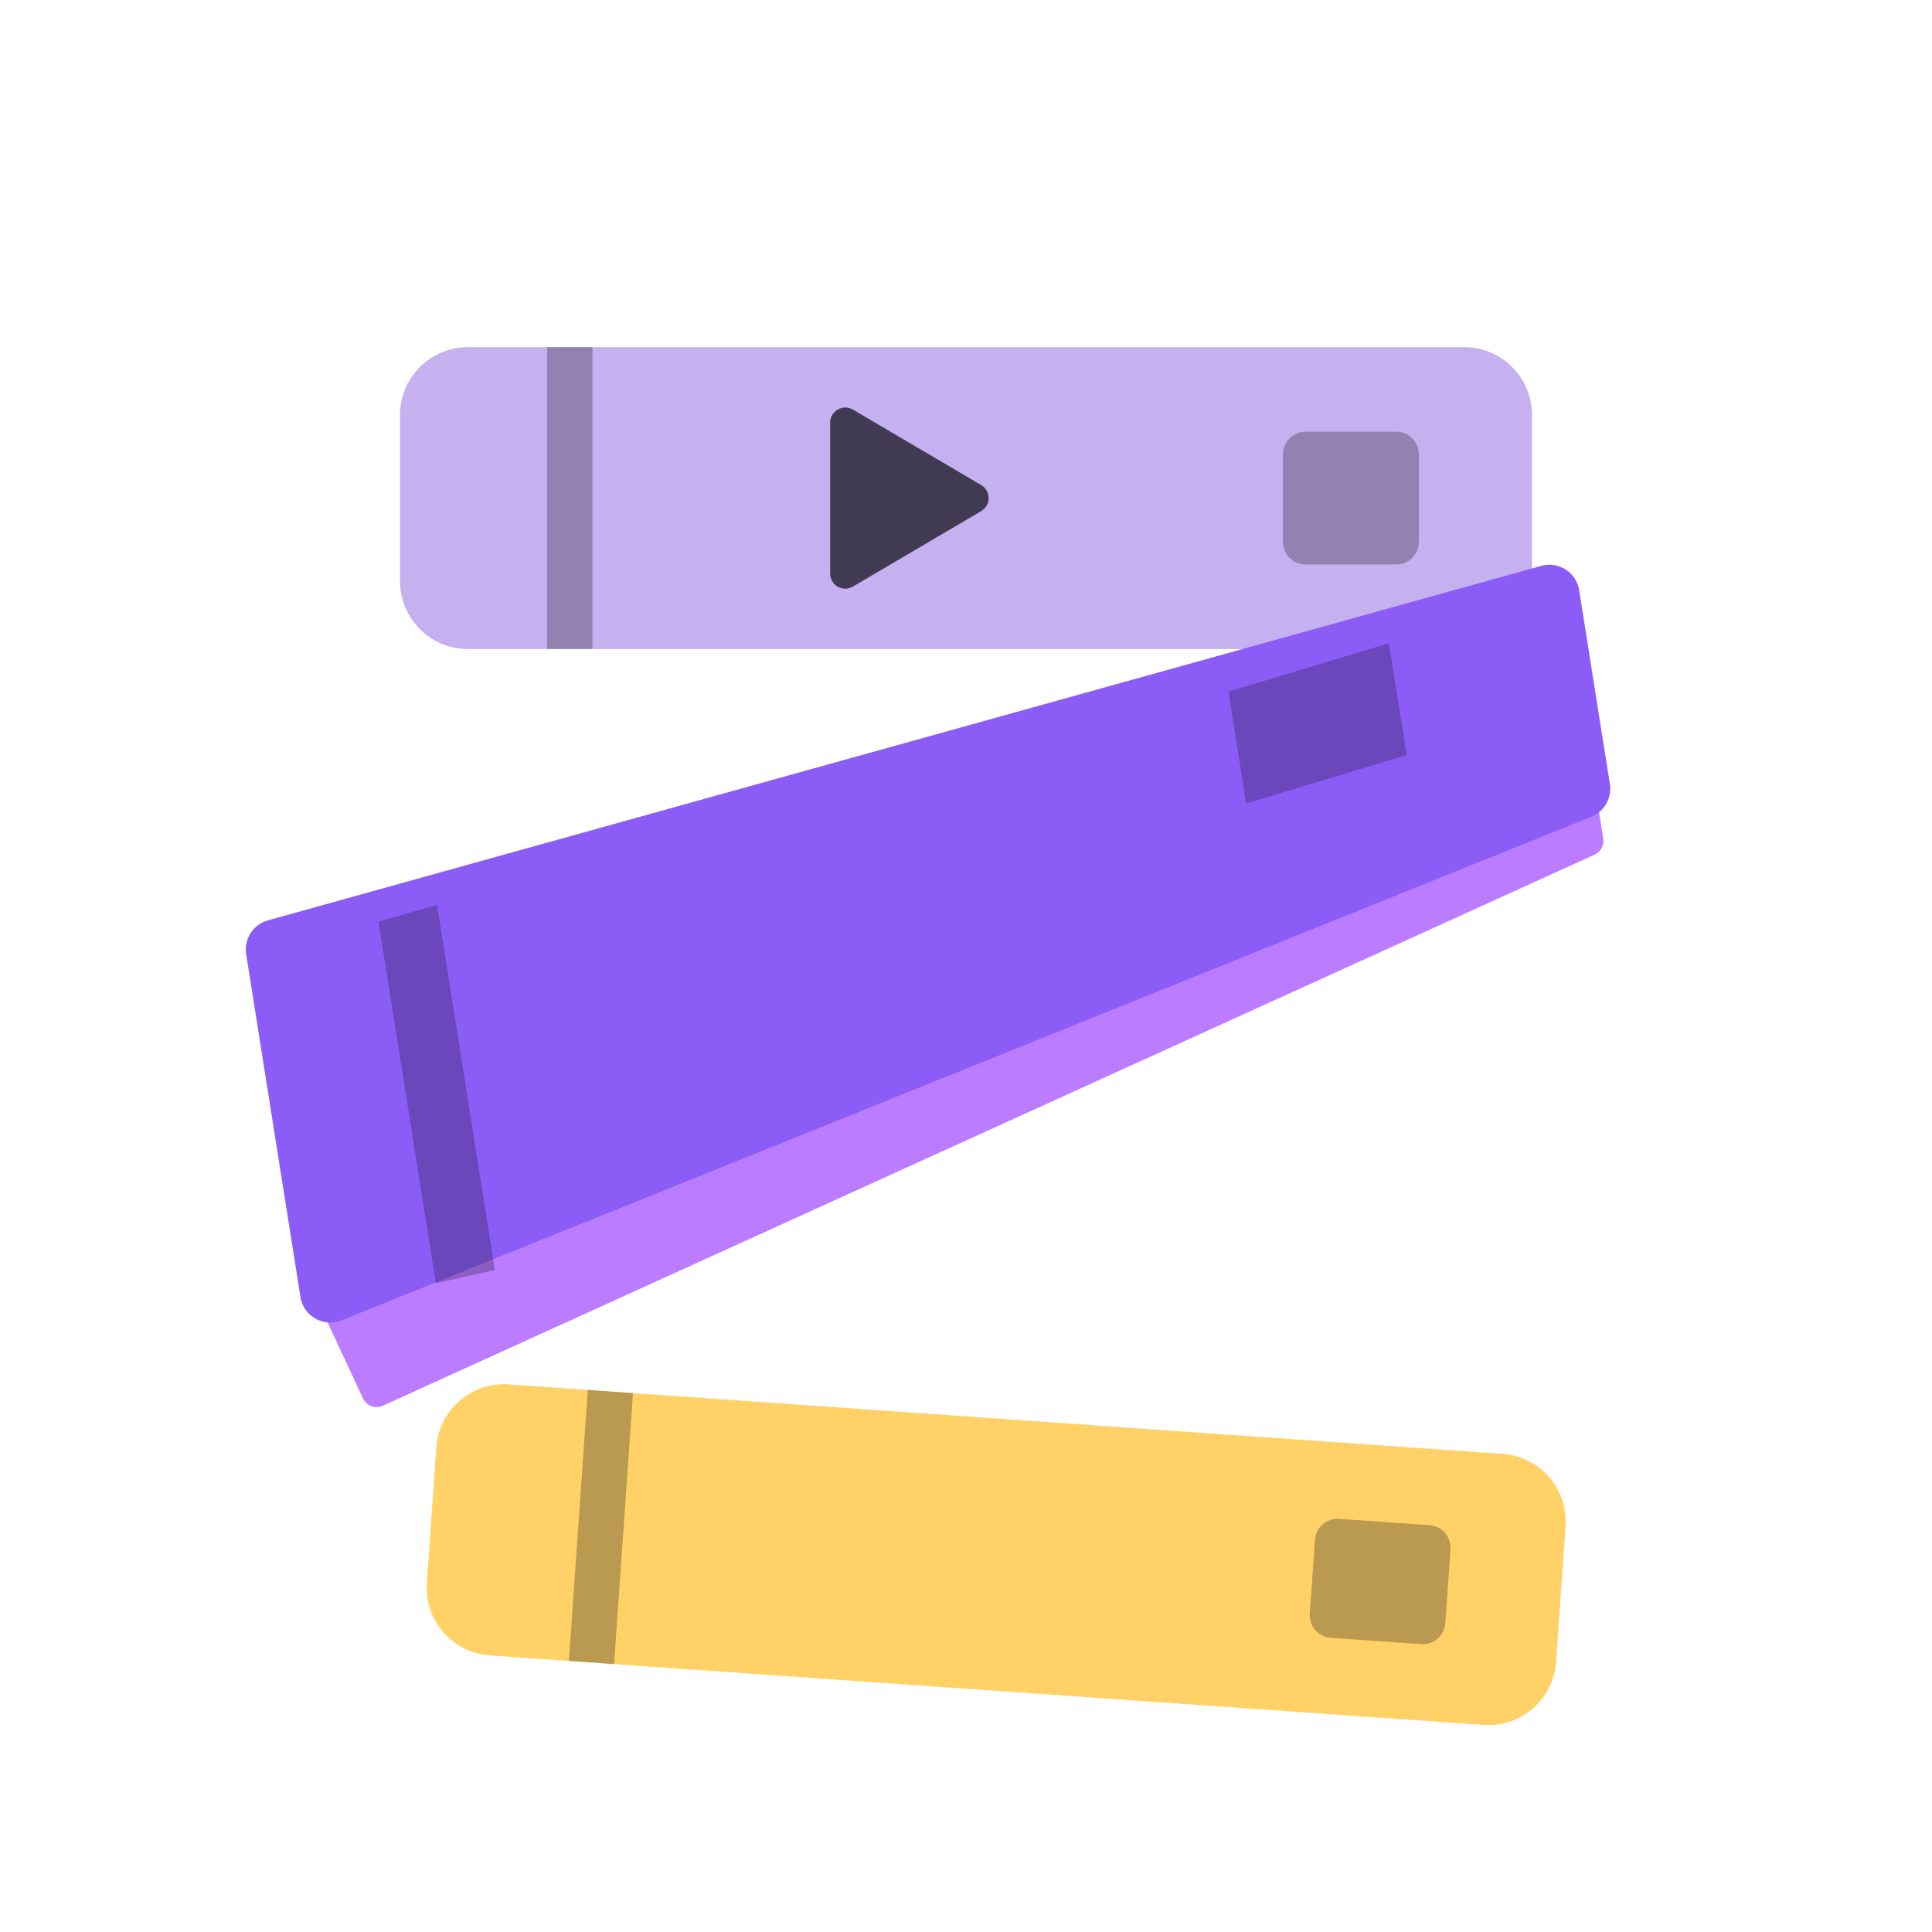
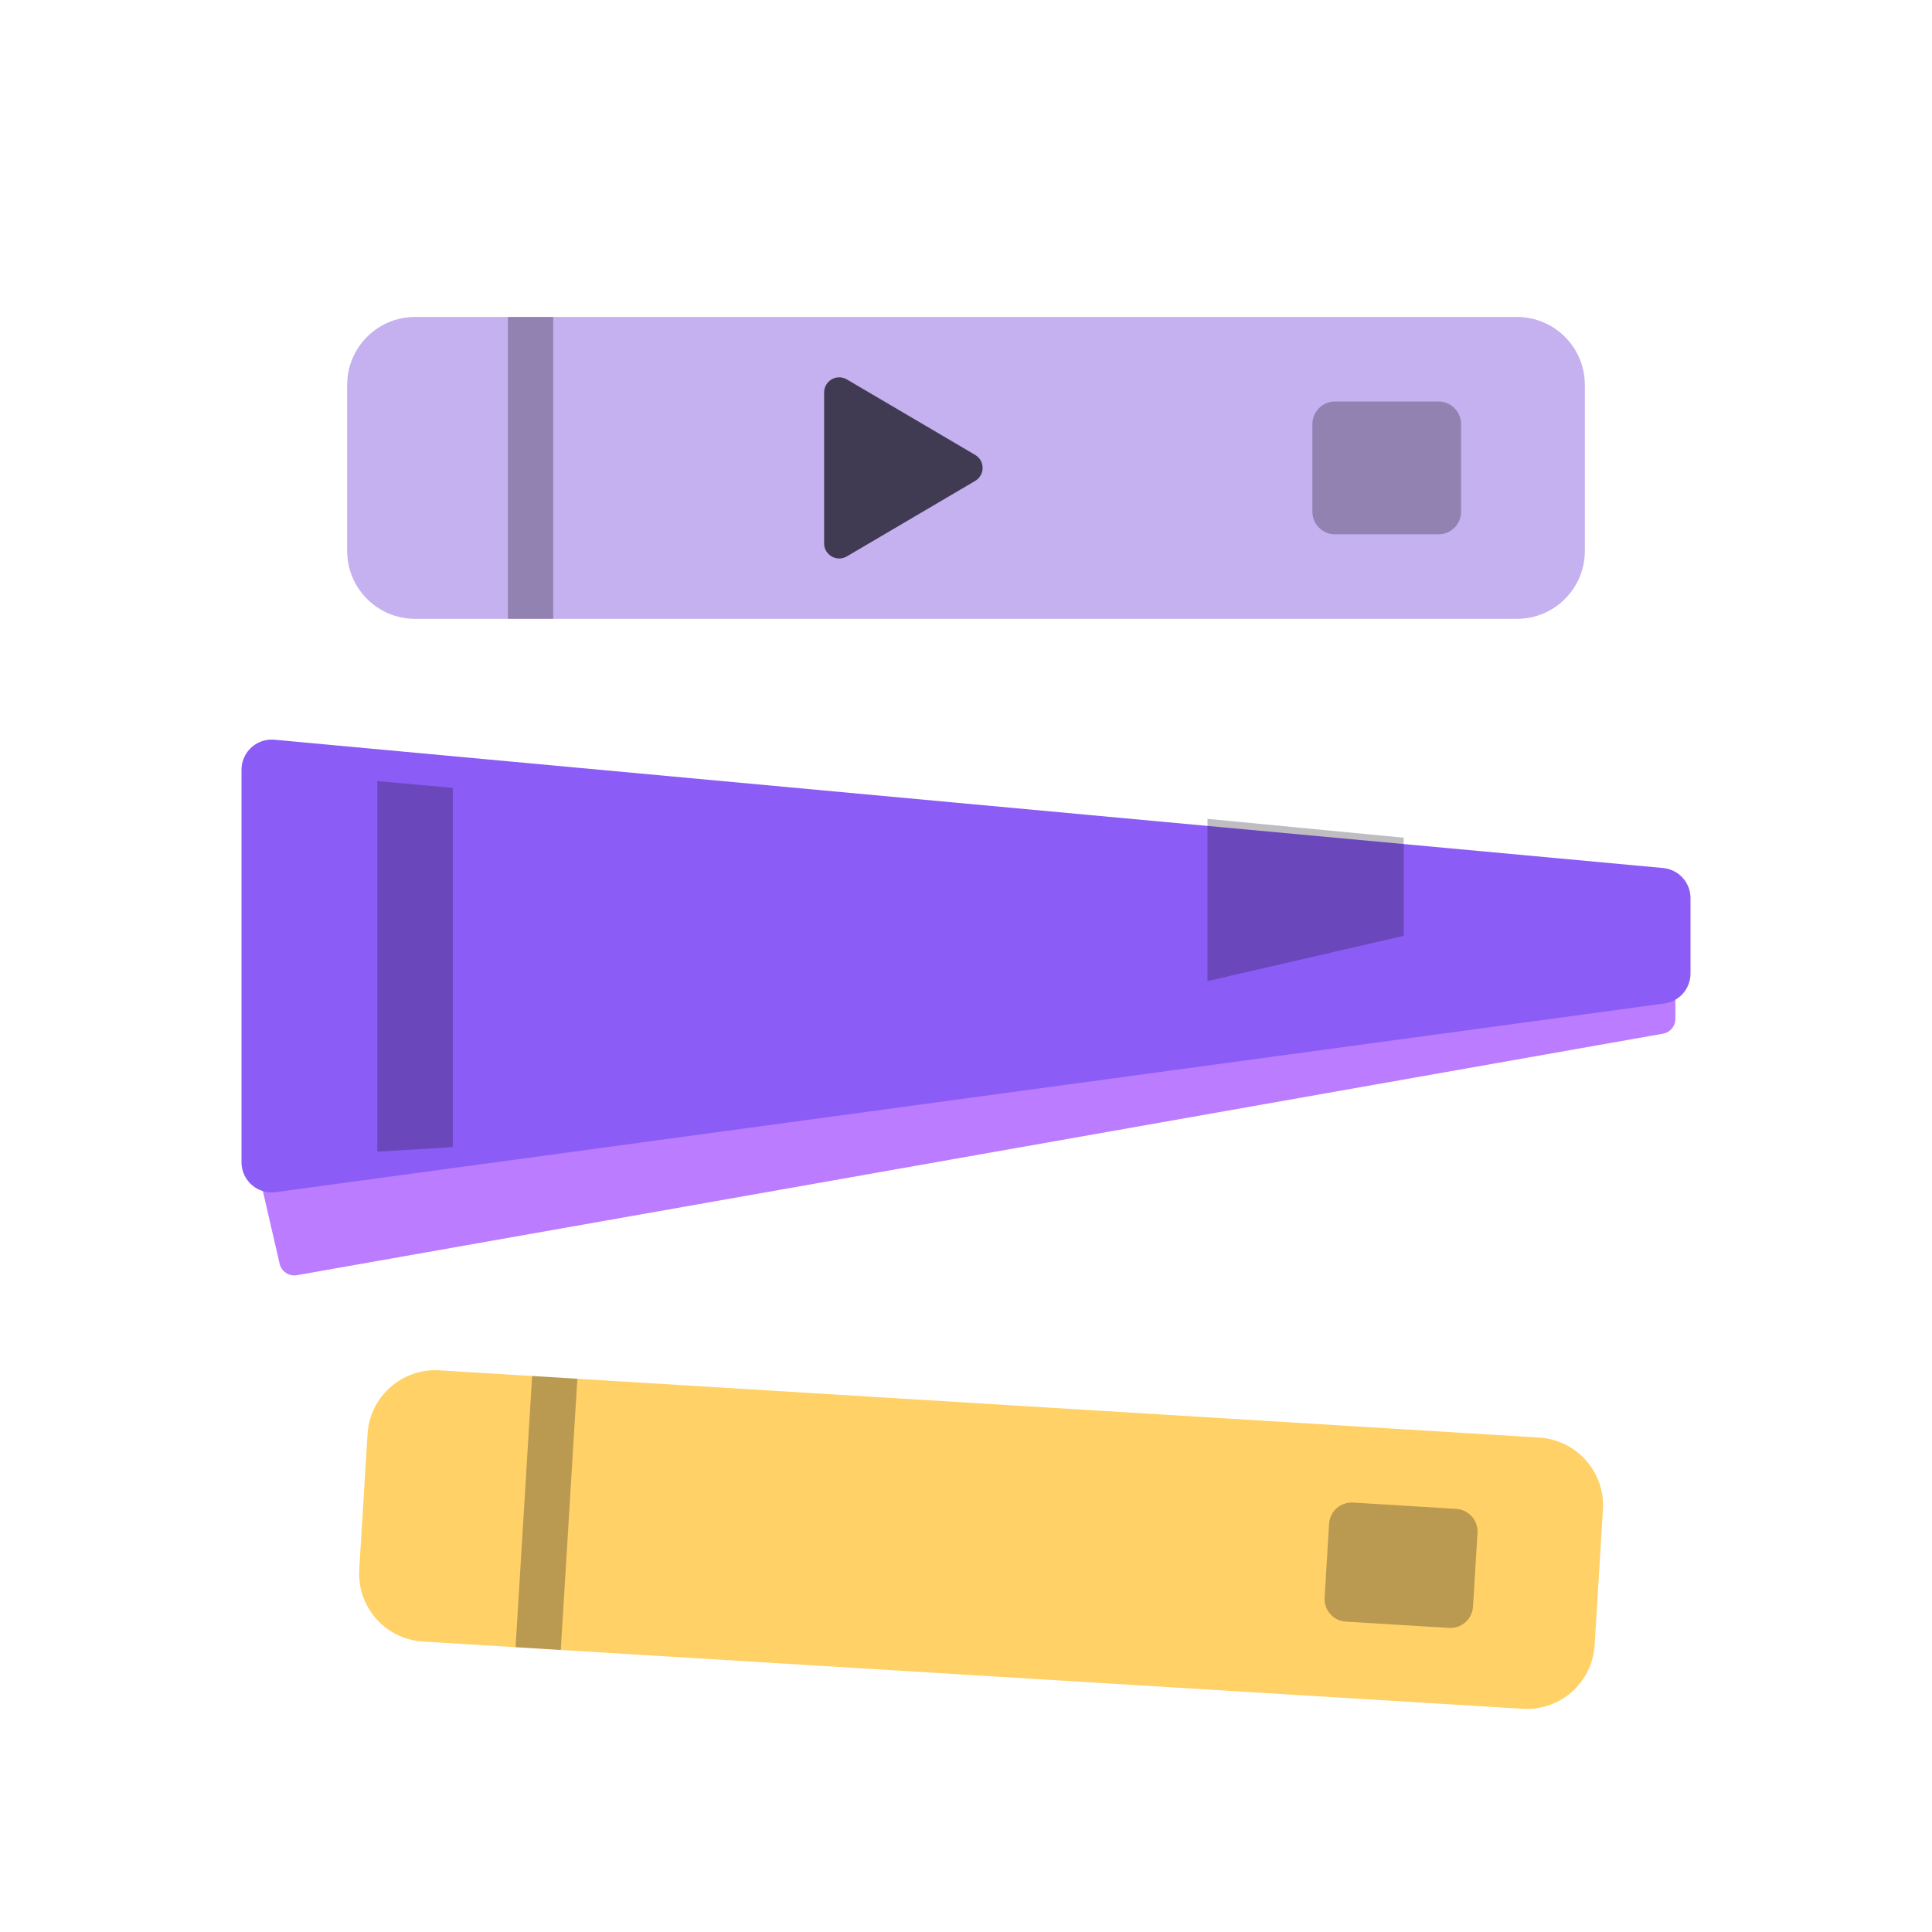
<svg xmlns="http://www.w3.org/2000/svg" viewBox="0 0 256 256" fill="none" role="img" aria-label="yandex-music">
-   <g transform="rotate(0 128 66)">
-     <rect x="53.0" y="46.0" width="150" height="40" rx="9" fill="#C5B0F0" />
-     <rect x="72.5" y="46.0" width="6" height="40" fill="#16131f" opacity=".30" />
-     <rect x="170.0" y="57.2" width="18.0" height="17.6" rx="3" fill="#16131f" opacity=".30" />
-     <polygon points="112.0,56.0 112.0,76.0 129.0,66.0" fill="#16131f" opacity=".75" stroke="#16131f" stroke-width="4" stroke-linejoin="round" />
+   <g transform="rotate(0 128 62)">
+     <rect x="46.0" y="42.0" width="164" height="40" rx="9" fill="#C5B0F0" />
+     <rect x="67.3" y="42.0" width="6" height="40" fill="#16131f" opacity=".30" />
+     <rect x="173.9" y="53.2" width="19.7" height="17.6" rx="3" fill="#16131f" opacity=".30" />
+     <polygon points="111.2,52.0 111.2,72.0 128.2,62.0" fill="#16131f" opacity=".75" stroke="#16131f" stroke-width="4" stroke-linejoin="round" />
  </g>
-   <g transform="rotate(-9 125 128)">
-     <polygon points="38,158 212,118 212,125 42,172" fill="#bb7cff" stroke="#bb7cff" stroke-width="4" stroke-linejoin="round" />
-     <polygon points="38,112 212,92 212,118 38,158" fill="#8b5cf6" stroke="#8b5cf6" stroke-width="8" stroke-linejoin="round" />
-     <polygon points="52,110.5 60,109.5 60,158.5 52,159" fill="#16131f" opacity=".28" />
-     <polygon points="168,98 190,95 190,110 168,113" fill="#16131f" opacity=".28" />
-   </g>
-   <g transform="rotate(4 132 206)">
-     <rect x="57.0" y="188.0" width="150" height="36" rx="9" fill="#FFD166" />
-     <rect x="76.5" y="188.0" width="6" height="36" fill="#16131f" opacity=".30" />
-     <rect x="174.0" y="198.1" width="18.0" height="15.8" rx="3" fill="#16131f" opacity=".30" />
+   <polygon points="36,154 220,129 220,135 39,167" fill="#bb7cff" stroke="#bb7cff" stroke-width="4" stroke-linejoin="round" />
+   <polygon points="36,102 220,119 220,129 36,154" fill="#8b5cf6" stroke="#8b5cf6" stroke-width="8" stroke-linejoin="round" />
+   <polygon points="50,103.5 60,104.4 60,152 50,152.6" fill="#16131f" opacity=".28" />
+   <polygon points="160,108.5 186,111 186,124 160,130" fill="#16131f" opacity=".28" />
+   <g transform="rotate(3.5 130 204)">
+     <rect x="48.0" y="186.0" width="164" height="36" rx="9" fill="#FFD166" />
+     <rect x="69.3" y="186.0" width="6" height="36" fill="#16131f" opacity=".30" />
+     <rect x="175.9" y="196.1" width="19.7" height="15.8" rx="3" fill="#16131f" opacity=".30" />
  </g>
</svg>
